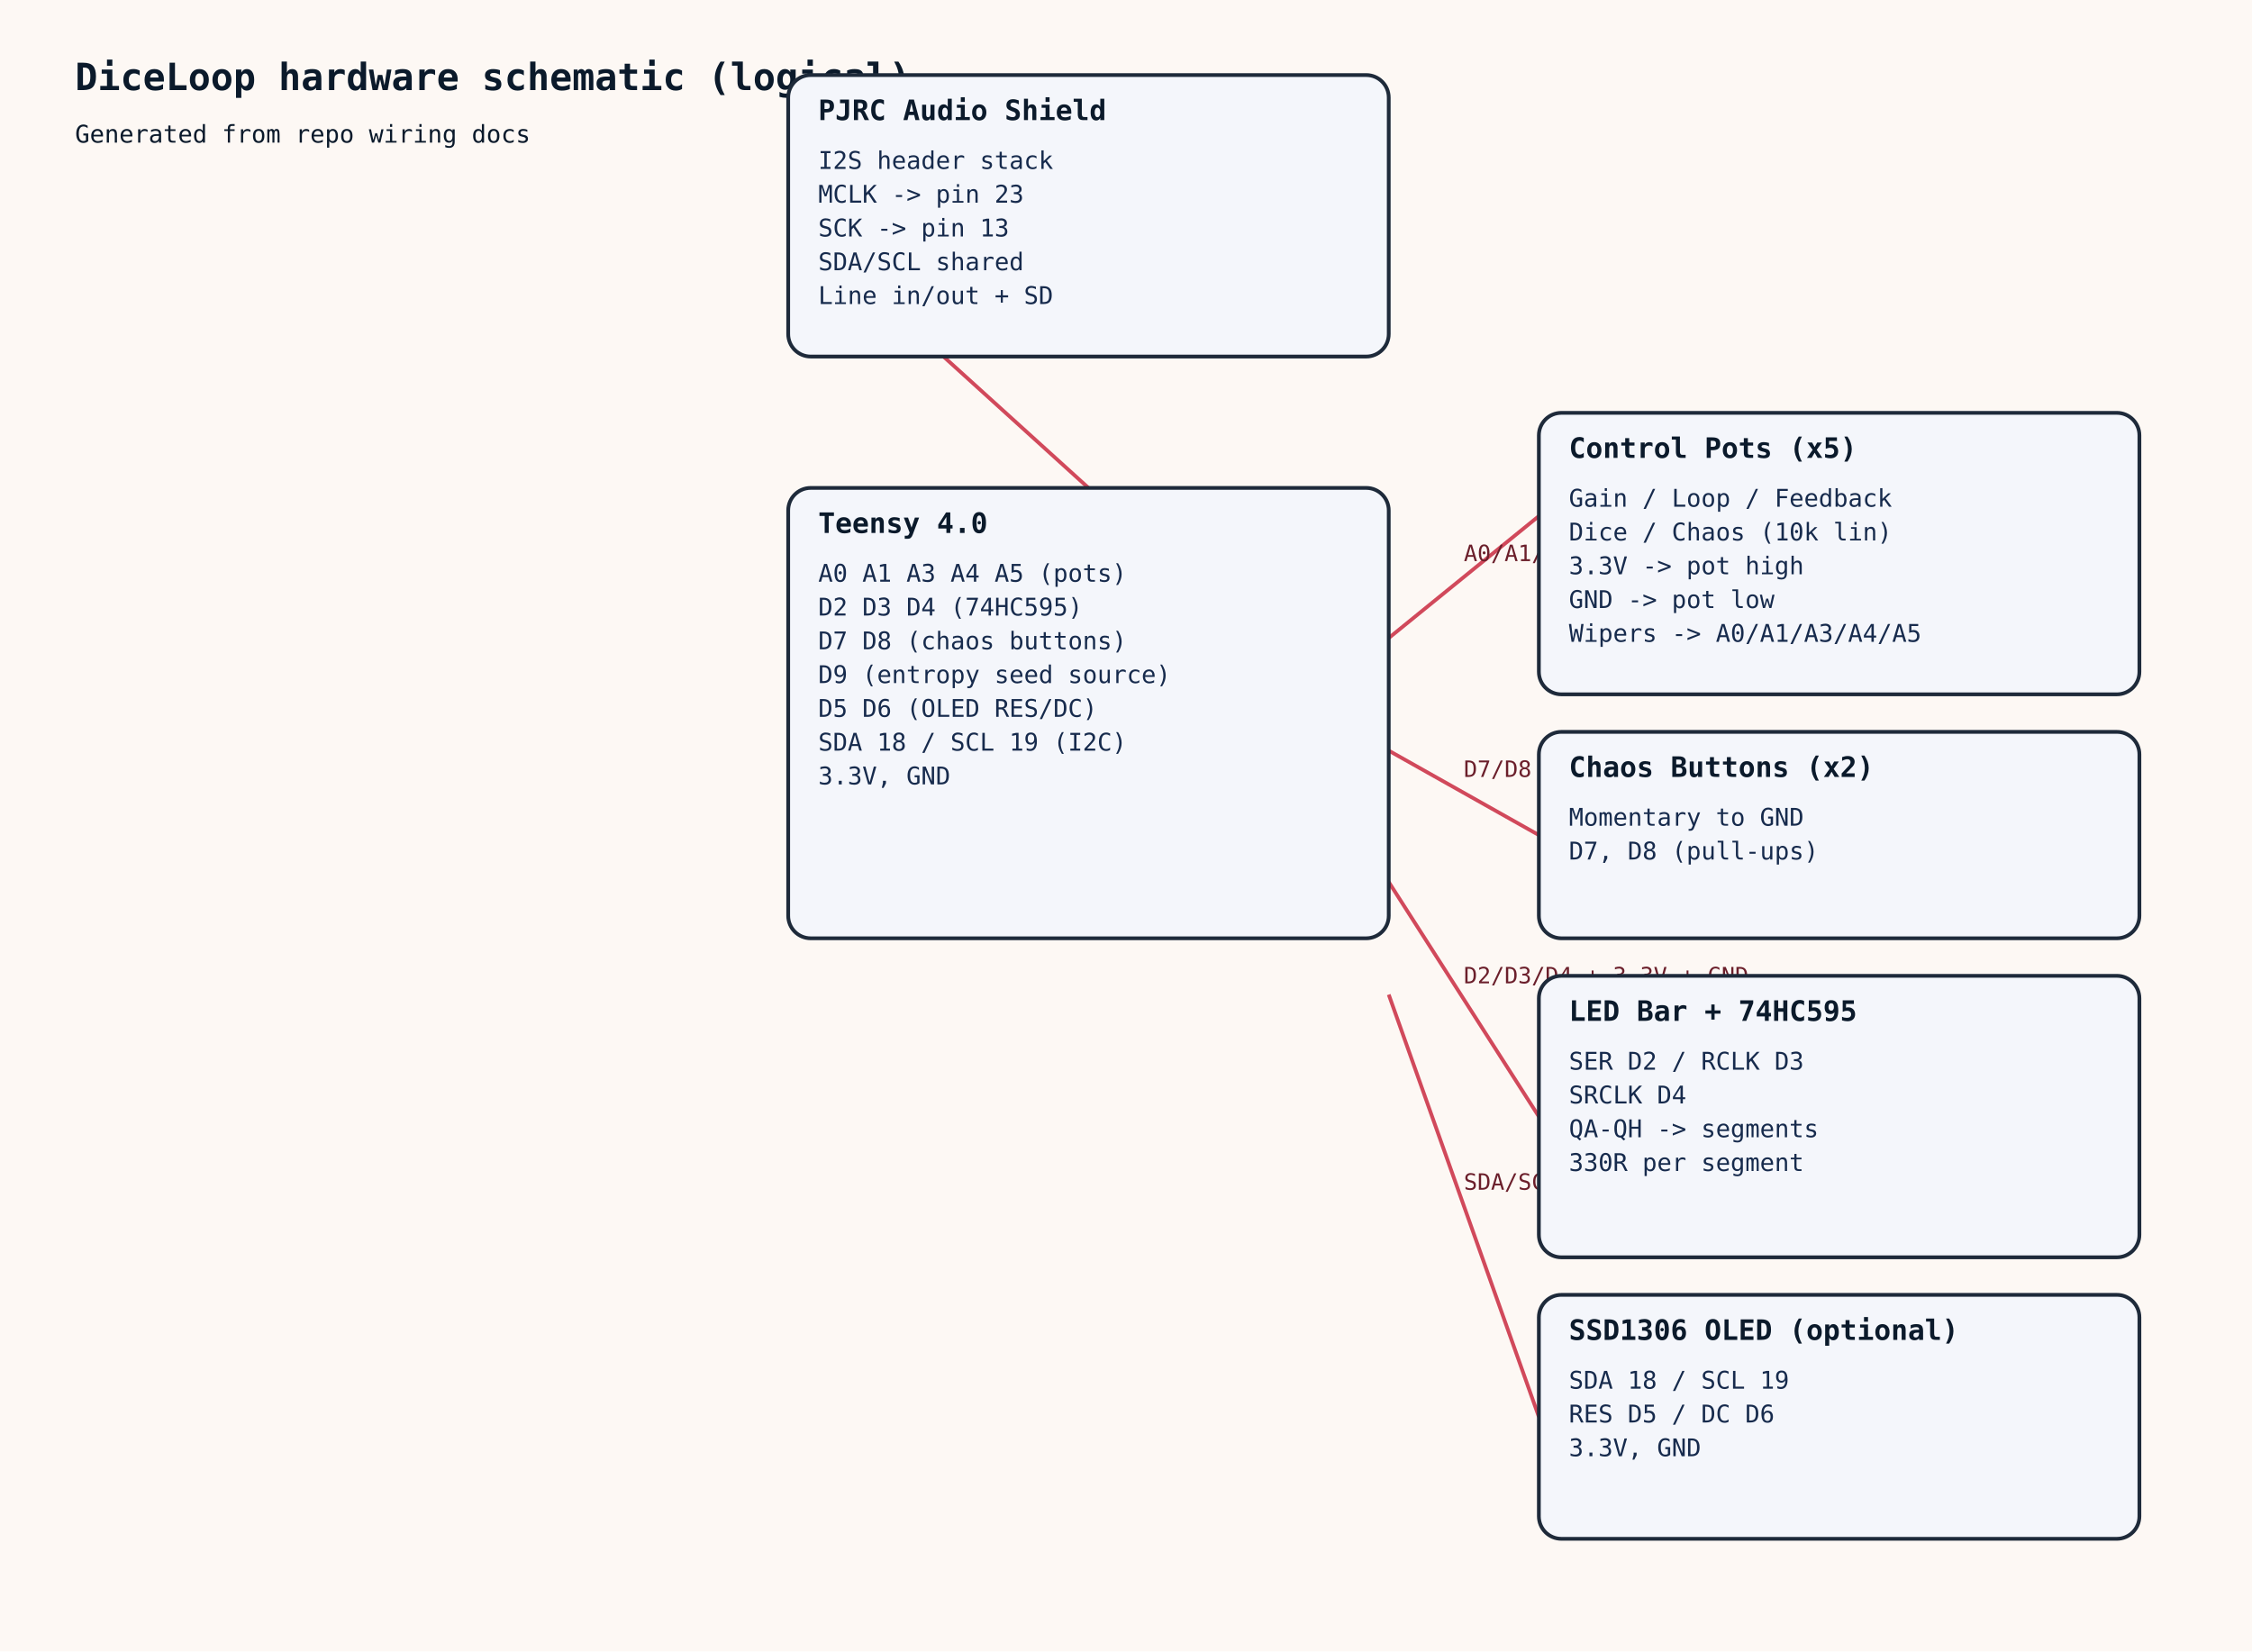
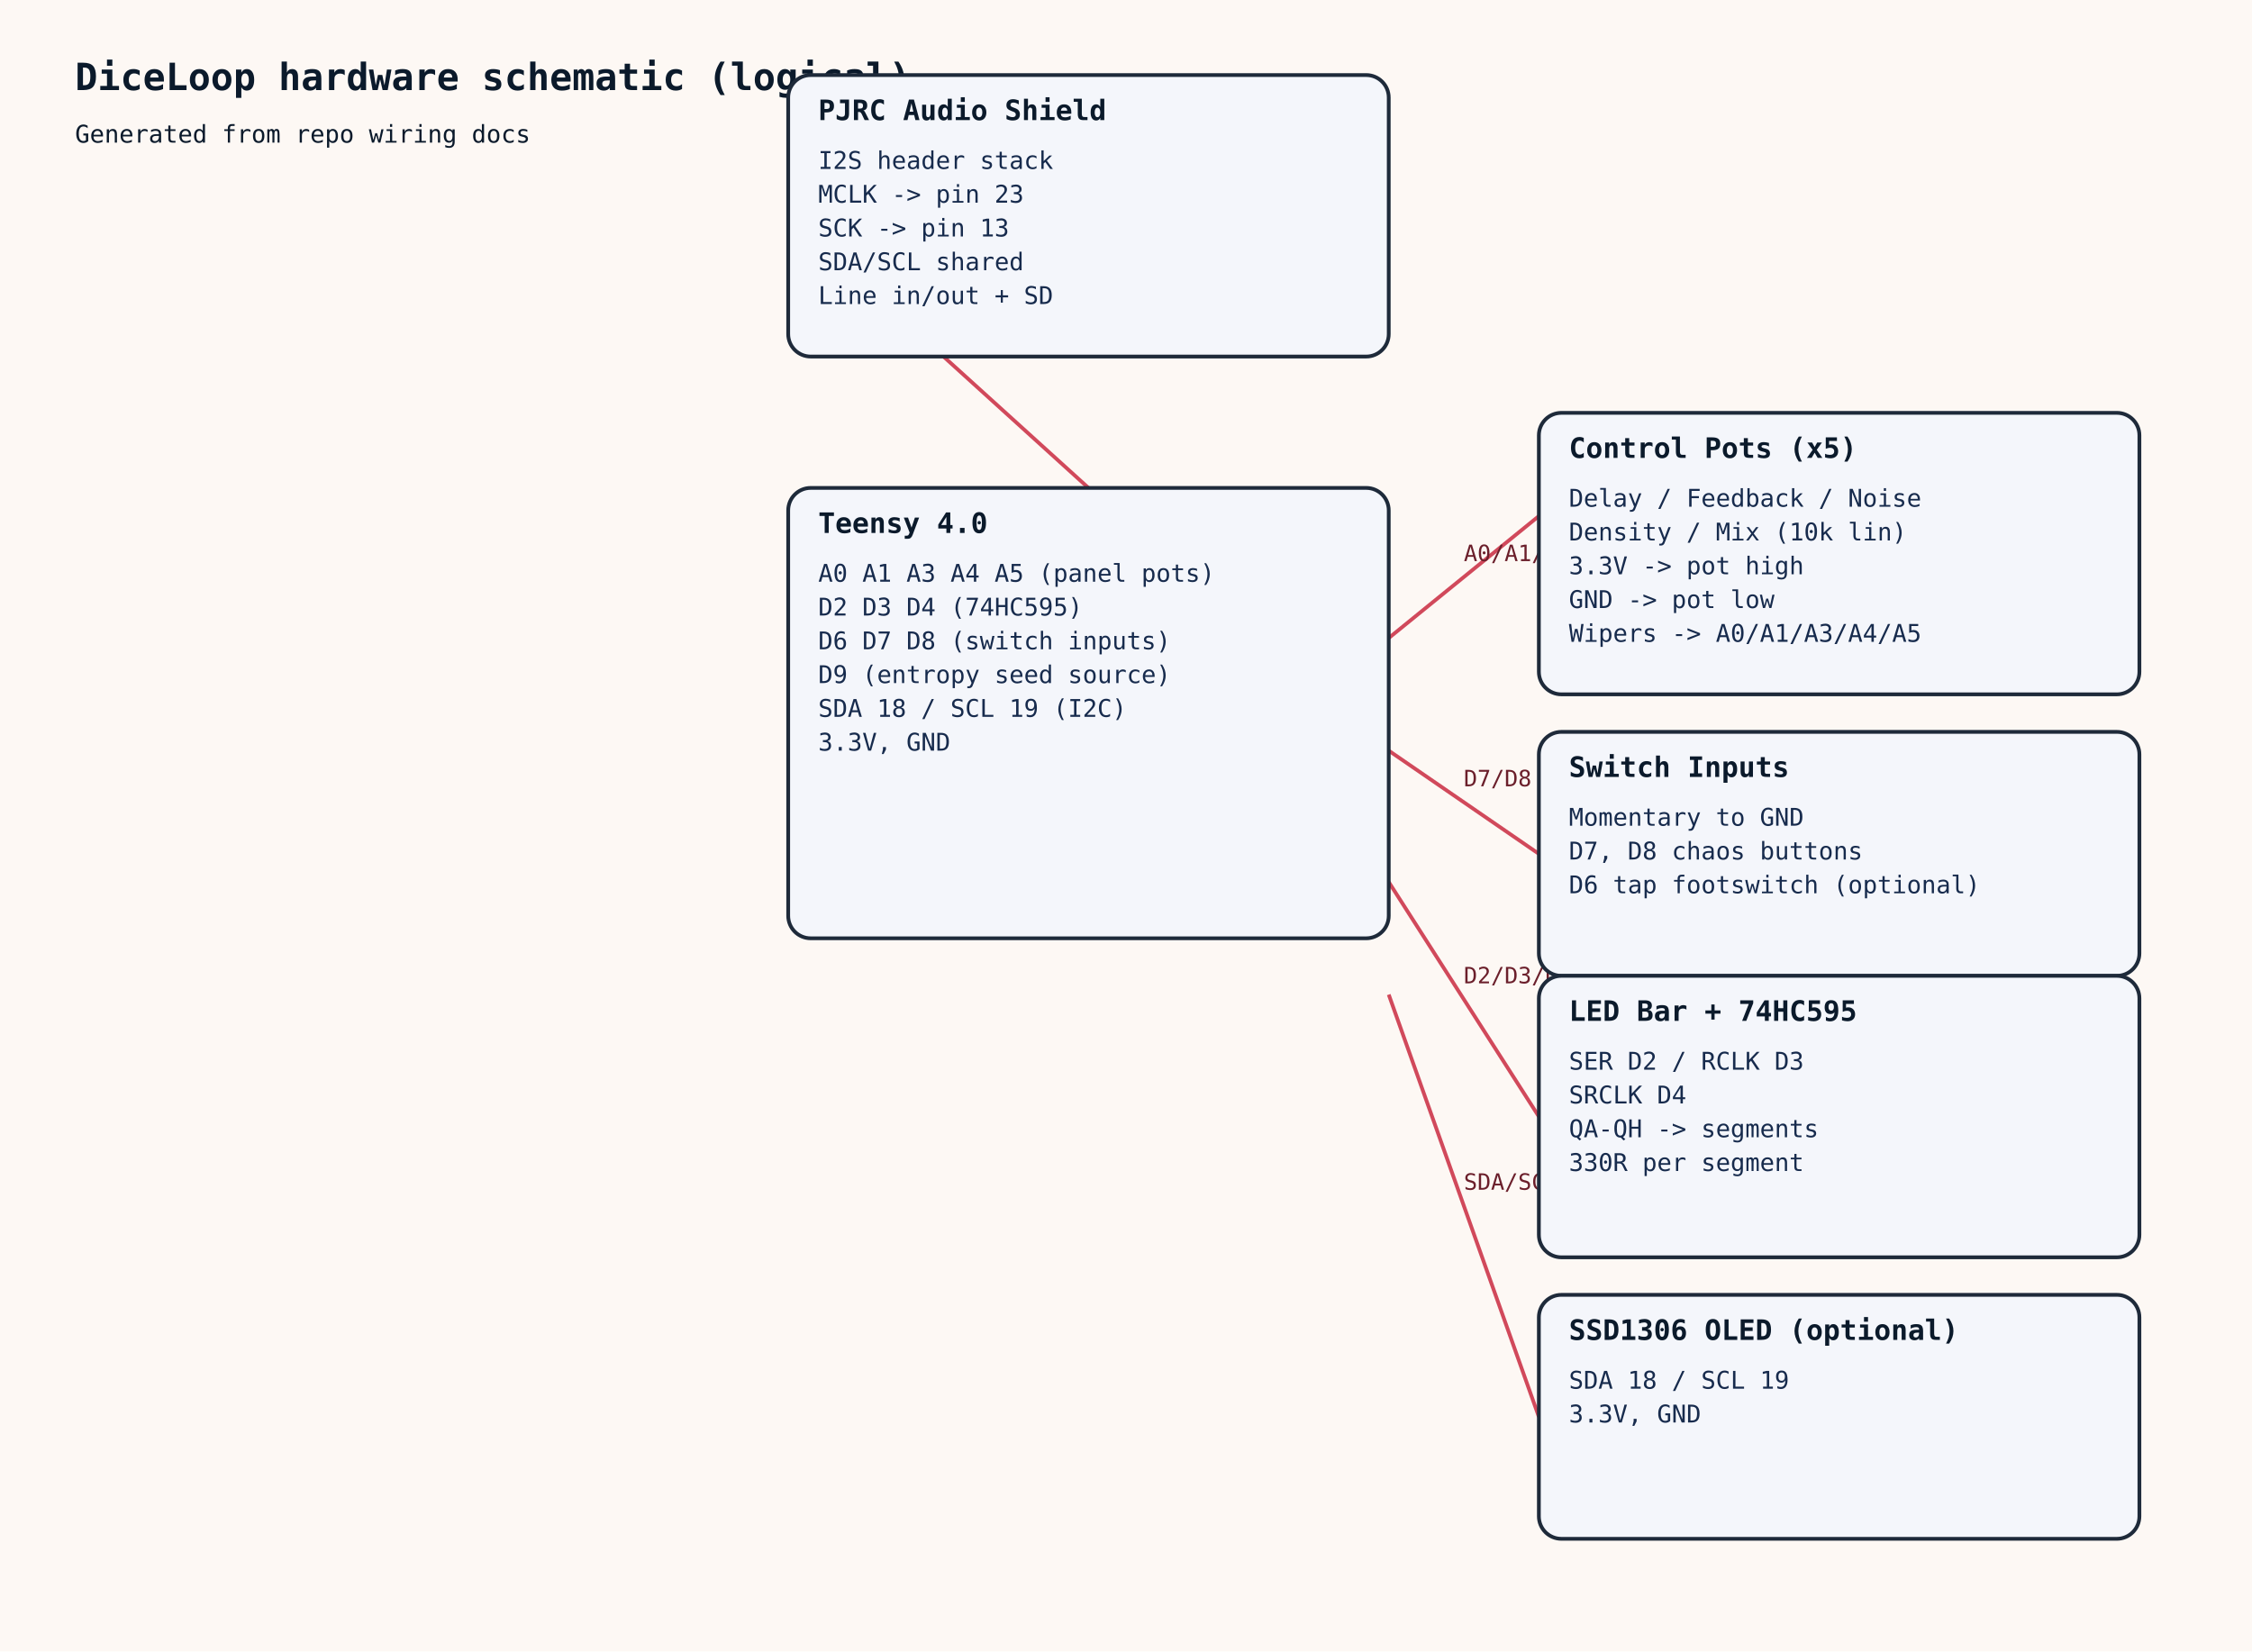
<svg xmlns="http://www.w3.org/2000/svg" width="1200" height="880" viewBox="0 0 1200 880">
  <rect x="0" y="0" width="1200" height="880" fill="#FDF8F4" />
  <text x="40" y="48" font-family="monospace" font-size="20" font-weight="bold" fill="#0B1A2B">DiceLoop hardware schematic (logical)</text>
  <text x="40" y="76" font-family="monospace" font-size="13" font-weight="normal" fill="#0B1A2B">Generated from repo wiring docs</text>
  <line x1="580" y1="260" x2="420" y2="115" stroke="#D1495B" stroke-width="2" />
  <text x="480" y="177" font-family="monospace" font-size="12" fill="#6B1F2B">I2S + MCLK 23 + SCK 13 + SDA/SCL</text>
  <line x1="740" y1="340" x2="820" y2="275" stroke="#D1495B" stroke-width="2" />
  <text x="780" y="299" font-family="monospace" font-size="12" fill="#6B1F2B">A0/A1/A3/A4/A5 + 3.3V + GND</text>
-   <line x1="740" y1="400" x2="820" y2="445" stroke="#D1495B" stroke-width="2" />
-   <text x="780" y="414" font-family="monospace" font-size="12" fill="#6B1F2B">D7/D8 + GND</text>
+   <line x1="740" y1="400" x2="820" y2="455" stroke="#D1495B" stroke-width="2" />
+   <text x="780" y="419" font-family="monospace" font-size="12" fill="#6B1F2B">D7/D8 + GND</text>
  <line x1="740" y1="470" x2="820" y2="595" stroke="#D1495B" stroke-width="2" />
  <text x="780" y="524" font-family="monospace" font-size="12" fill="#6B1F2B">D2/D3/D4 + 3.3V + GND</text>
  <line x1="740" y1="530" x2="820" y2="755" stroke="#D1495B" stroke-width="2" />
-   <text x="780" y="634" font-family="monospace" font-size="12" fill="#6B1F2B">SDA/SCL + D5/D6 + 3.3V + GND</text>
+   <text x="780" y="634" font-family="monospace" font-size="12" fill="#6B1F2B">SDA/SCL + 3.3V + GND</text>
  <rect x="420" y="260" width="320" height="240" rx="12" ry="12" fill="#F4F6FB" stroke="#1E2A3A" stroke-width="2" />
  <text x="436" y="284" font-family="monospace" font-size="15" font-weight="bold" fill="#0B1A2B">Teensy 4.0</text>
-   <text x="436" y="310" font-family="monospace" font-size="13" fill="#172B4D">A0 A1 A3 A4 A5 (pots)</text>
+   <text x="436" y="310" font-family="monospace" font-size="13" fill="#172B4D">A0 A1 A3 A4 A5 (panel pots)</text>
  <text x="436" y="328" font-family="monospace" font-size="13" fill="#172B4D">D2 D3 D4 (74HC595)</text>
-   <text x="436" y="346" font-family="monospace" font-size="13" fill="#172B4D">D7 D8 (chaos buttons)</text>
+   <text x="436" y="346" font-family="monospace" font-size="13" fill="#172B4D">D6 D7 D8 (switch inputs)</text>
  <text x="436" y="364" font-family="monospace" font-size="13" fill="#172B4D">D9 (entropy seed source)</text>
-   <text x="436" y="382" font-family="monospace" font-size="13" fill="#172B4D">D5 D6 (OLED RES/DC)</text>
-   <text x="436" y="400" font-family="monospace" font-size="13" fill="#172B4D">SDA 18 / SCL 19 (I2C)</text>
-   <text x="436" y="418" font-family="monospace" font-size="13" fill="#172B4D">3.3V, GND</text>
+   <text x="436" y="382" font-family="monospace" font-size="13" fill="#172B4D">SDA 18 / SCL 19 (I2C)</text>
+   <text x="436" y="400" font-family="monospace" font-size="13" fill="#172B4D">3.3V, GND</text>
  <rect x="420" y="40" width="320" height="150" rx="12" ry="12" fill="#F4F6FB" stroke="#1E2A3A" stroke-width="2" />
  <text x="436" y="64" font-family="monospace" font-size="15" font-weight="bold" fill="#0B1A2B">PJRC Audio Shield</text>
  <text x="436" y="90" font-family="monospace" font-size="13" fill="#172B4D">I2S header stack</text>
  <text x="436" y="108" font-family="monospace" font-size="13" fill="#172B4D">MCLK -&gt; pin 23</text>
  <text x="436" y="126" font-family="monospace" font-size="13" fill="#172B4D">SCK -&gt; pin 13</text>
  <text x="436" y="144" font-family="monospace" font-size="13" fill="#172B4D">SDA/SCL shared</text>
  <text x="436" y="162" font-family="monospace" font-size="13" fill="#172B4D">Line in/out + SD</text>
  <rect x="820" y="220" width="320" height="150" rx="12" ry="12" fill="#F4F6FB" stroke="#1E2A3A" stroke-width="2" />
  <text x="836" y="244" font-family="monospace" font-size="15" font-weight="bold" fill="#0B1A2B">Control Pots (x5)</text>
-   <text x="836" y="270" font-family="monospace" font-size="13" fill="#172B4D">Gain / Loop / Feedback</text>
-   <text x="836" y="288" font-family="monospace" font-size="13" fill="#172B4D">Dice / Chaos (10k lin)</text>
+   <text x="836" y="270" font-family="monospace" font-size="13" fill="#172B4D">Delay / Feedback / Noise</text>
+   <text x="836" y="288" font-family="monospace" font-size="13" fill="#172B4D">Density / Mix (10k lin)</text>
  <text x="836" y="306" font-family="monospace" font-size="13" fill="#172B4D">3.3V -&gt; pot high</text>
  <text x="836" y="324" font-family="monospace" font-size="13" fill="#172B4D">GND -&gt; pot low</text>
  <text x="836" y="342" font-family="monospace" font-size="13" fill="#172B4D">Wipers -&gt; A0/A1/A3/A4/A5</text>
-   <rect x="820" y="390" width="320" height="110" rx="12" ry="12" fill="#F4F6FB" stroke="#1E2A3A" stroke-width="2" />
-   <text x="836" y="414" font-family="monospace" font-size="15" font-weight="bold" fill="#0B1A2B">Chaos Buttons (x2)</text>
+   <rect x="820" y="390" width="320" height="130" rx="12" ry="12" fill="#F4F6FB" stroke="#1E2A3A" stroke-width="2" />
+   <text x="836" y="414" font-family="monospace" font-size="15" font-weight="bold" fill="#0B1A2B">Switch Inputs</text>
  <text x="836" y="440" font-family="monospace" font-size="13" fill="#172B4D">Momentary to GND</text>
-   <text x="836" y="458" font-family="monospace" font-size="13" fill="#172B4D">D7, D8 (pull-ups)</text>
+   <text x="836" y="458" font-family="monospace" font-size="13" fill="#172B4D">D7, D8 chaos buttons</text>
+   <text x="836" y="476" font-family="monospace" font-size="13" fill="#172B4D">D6 tap footswitch (optional)</text>
  <rect x="820" y="520" width="320" height="150" rx="12" ry="12" fill="#F4F6FB" stroke="#1E2A3A" stroke-width="2" />
  <text x="836" y="544" font-family="monospace" font-size="15" font-weight="bold" fill="#0B1A2B">LED Bar + 74HC595</text>
  <text x="836" y="570" font-family="monospace" font-size="13" fill="#172B4D">SER D2 / RCLK D3</text>
  <text x="836" y="588" font-family="monospace" font-size="13" fill="#172B4D">SRCLK D4</text>
  <text x="836" y="606" font-family="monospace" font-size="13" fill="#172B4D">QA-QH -&gt; segments</text>
  <text x="836" y="624" font-family="monospace" font-size="13" fill="#172B4D">330R per segment</text>
  <rect x="820" y="690" width="320" height="130" rx="12" ry="12" fill="#F4F6FB" stroke="#1E2A3A" stroke-width="2" />
  <text x="836" y="714" font-family="monospace" font-size="15" font-weight="bold" fill="#0B1A2B">SSD1306 OLED (optional)</text>
  <text x="836" y="740" font-family="monospace" font-size="13" fill="#172B4D">SDA 18 / SCL 19</text>
-   <text x="836" y="758" font-family="monospace" font-size="13" fill="#172B4D">RES D5 / DC D6</text>
-   <text x="836" y="776" font-family="monospace" font-size="13" fill="#172B4D">3.3V, GND</text>
+   <text x="836" y="758" font-family="monospace" font-size="13" fill="#172B4D">3.3V, GND</text>
</svg>
